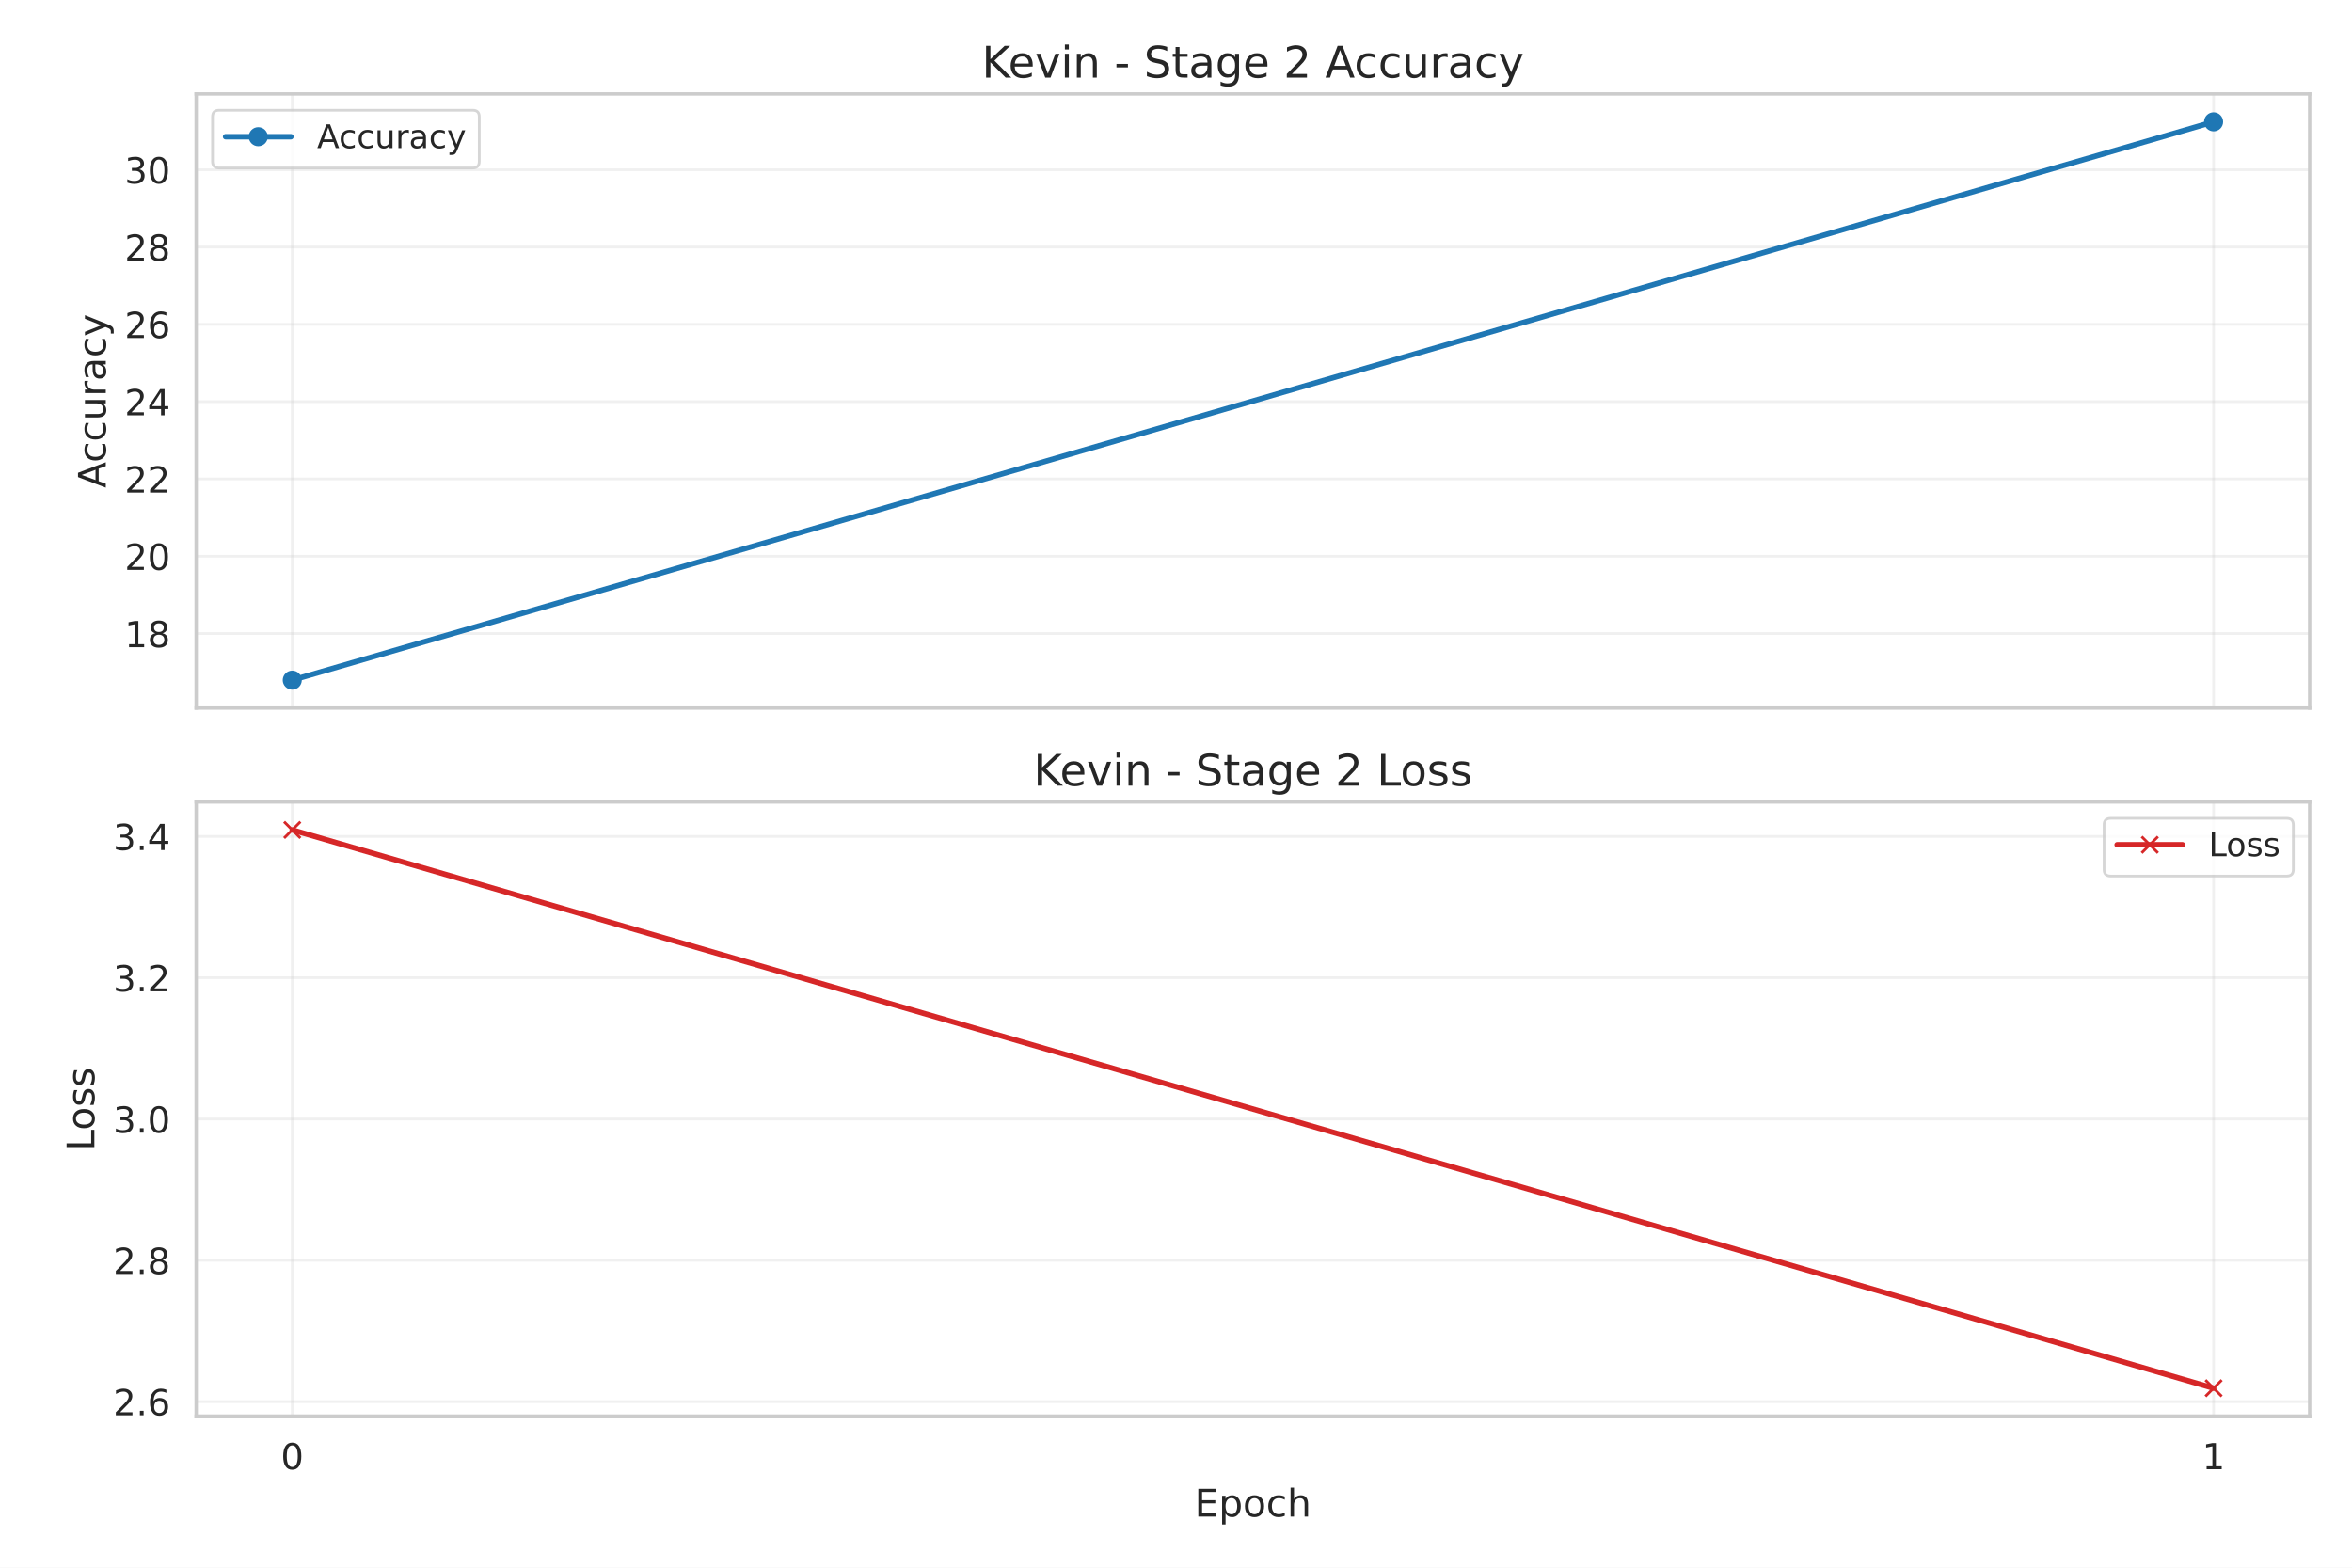
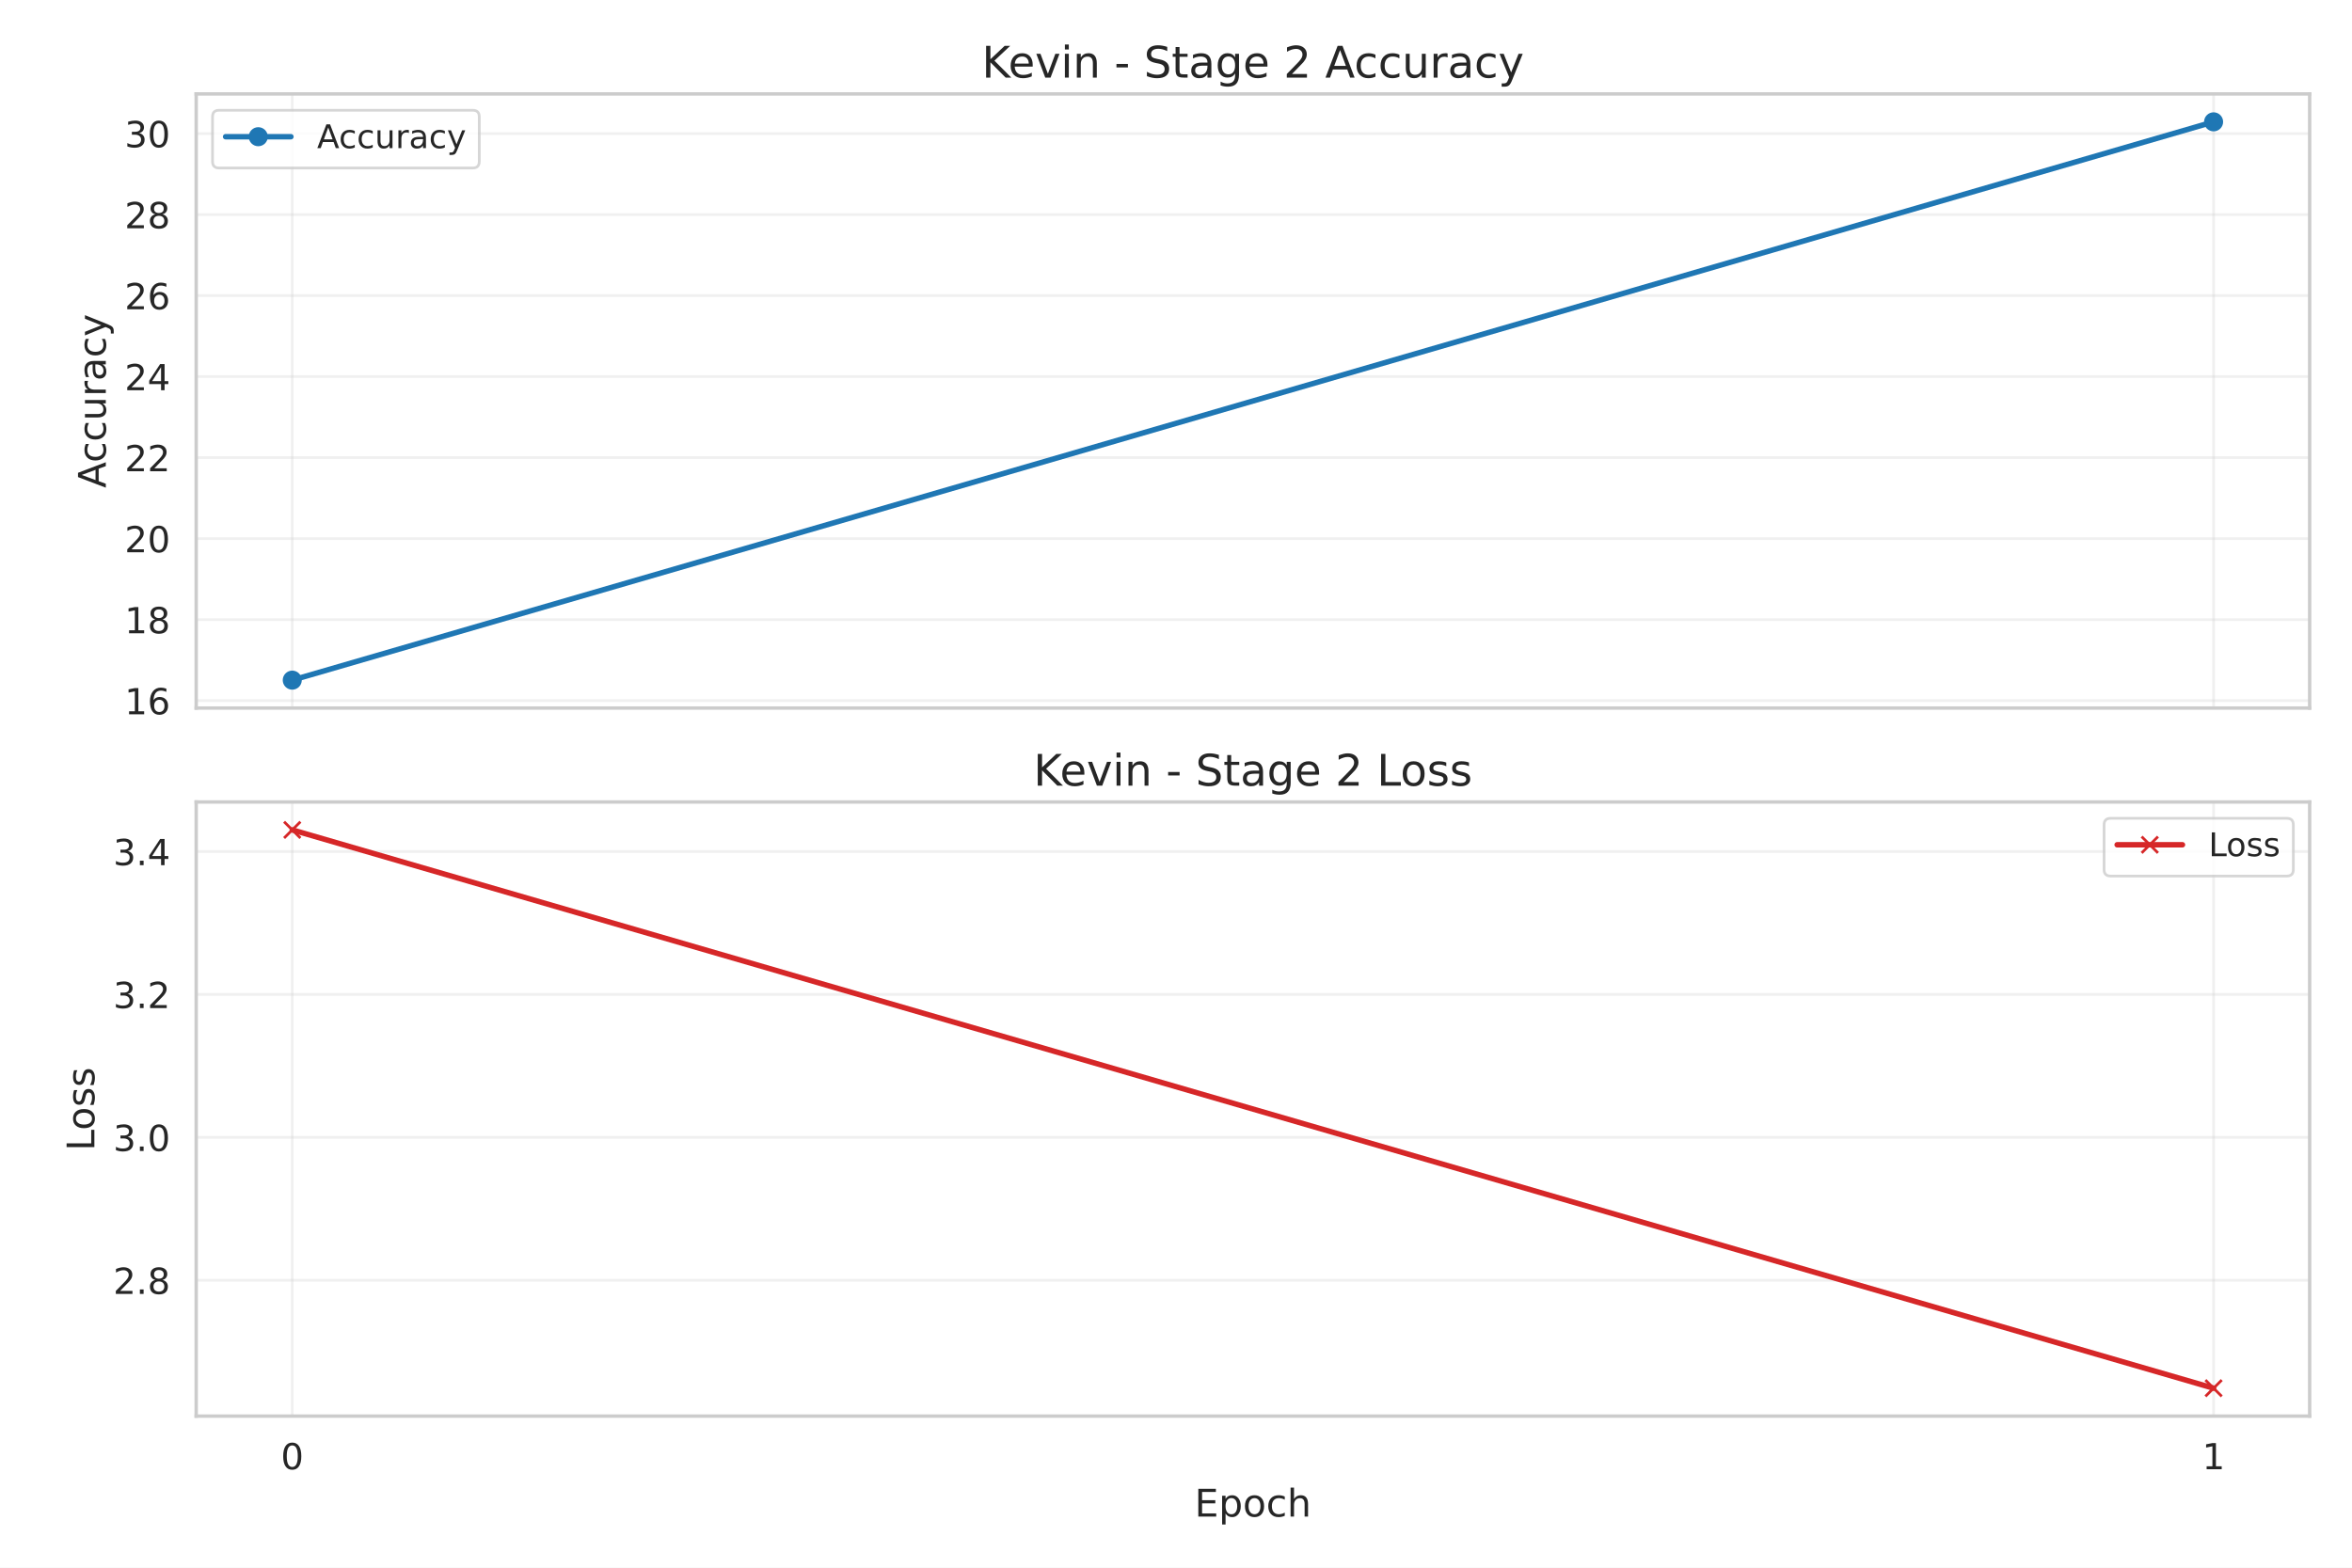
<svg xmlns="http://www.w3.org/2000/svg" xmlns:xlink="http://www.w3.org/1999/xlink" width="864pt" height="576pt" viewBox="0 0 864 576" version="1.1">
  <defs>
    <style type="text/css">*{stroke-linejoin: round; stroke-linecap: butt}</style>
  </defs>
  <g id="figure_1">
    <g id="patch_1">
      <path d="M 0 576  L 864 576  L 864 0  L 0 0  z " style="fill: #ffffff" />
    </g>
    <g id="axes_1">
      <g id="patch_2">
        <path d="M 72.072 260.154  L 848.448 260.154  L 848.448 34.512  L 72.072 34.512  z " style="fill: #ffffff" />
      </g>
      <g id="matplotlib.axis_1">
        <g id="xtick_1">
          <g id="line2d_1">
-             <path d="M 107.362 260.154  L 107.362 34.512  " clip-path="url(#p5fbf2fae1b)" style="fill: none; stroke: #cccccc; stroke-opacity: 0.3; stroke-linecap: round" />
+             <path d="M 107.362 260.154  L 107.362 34.512  " clip-path="url(#p68d5bb7e7c)" style="fill: none; stroke: #cccccc; stroke-opacity: 0.3; stroke-linecap: round" />
          </g>
        </g>
        <g id="xtick_2">
          <g id="line2d_2">
-             <path d="M 813.158 260.154  L 813.158 34.512  " clip-path="url(#p5fbf2fae1b)" style="fill: none; stroke: #cccccc; stroke-opacity: 0.3; stroke-linecap: round" />
+             <path d="M 813.158 260.154  L 813.158 34.512  " clip-path="url(#p68d5bb7e7c)" style="fill: none; stroke: #cccccc; stroke-opacity: 0.3; stroke-linecap: round" />
          </g>
        </g>
      </g>
      <g id="matplotlib.axis_2">
        <g id="ytick_1">
          <g id="line2d_3">
-             <path d="M 72.072 232.773  L 848.448 232.773  " clip-path="url(#p5fbf2fae1b)" style="fill: none; stroke: #cccccc; stroke-opacity: 0.3; stroke-linecap: round" />
+             <path d="M 72.072 257.428  L 848.448 257.428  " clip-path="url(#p68d5bb7e7c)" style="fill: none; stroke: #cccccc; stroke-opacity: 0.3; stroke-linecap: round" />
          </g>
          <g id="text_1">
-             <g style="fill: #262626" transform="translate(45.775 237.7877) scale(0.132 -0.132)">
+             <g style="fill: #262626" transform="translate(45.775 262.4426) scale(0.132 -0.132)">
              <defs>
                <path id="DejaVuSans-31" d="M 794 531  L 1825 531  L 1825 4091  L 703 3866  L 703 4441  L 1819 4666  L 2450 4666  L 2450 531  L 3481 531  L 3481 0  L 794 0  L 794 531  z " transform="scale(0.015625)" />
+                 <path id="DejaVuSans-36" d="M 2113 2584  Q 1688 2584 1439 2293  Q 1191 2003 1191 1497  Q 1191 994 1439 701  Q 1688 409 2113 409  Q 2538 409 2786 701  Q 3034 994 3034 1497  Q 3034 2003 2786 2293  Q 2538 2584 2113 2584  z M 3366 4563  L 3366 3988  Q 3128 4100 2886 4159  Q 2644 4219 2406 4219  Q 1781 4219 1451 3797  Q 1122 3375 1075 2522  Q 1259 2794 1537 2939  Q 1816 3084 2150 3084  Q 2853 3084 3261 2657  Q 3669 2231 3669 1497  Q 3669 778 3244 343  Q 2819 -91 2113 -91  Q 1303 -91 875 529  Q 447 1150 447 2328  Q 447 3434 972 4092  Q 1497 4750 2381 4750  Q 2619 4750 2861 4703  Q 3103 4656 3366 4563  z " transform="scale(0.015625)" />
+               </defs>
+               <use xlink:href="#DejaVuSans-31" />
+               <use xlink:href="#DejaVuSans-36" transform="translate(63.62305 0)" />
+             </g>
+           </g>
+         </g>
+         <g id="ytick_2">
+           <g id="line2d_4">
+             <path d="M 72.072 227.664  L 848.448 227.664  " clip-path="url(#p68d5bb7e7c)" style="fill: none; stroke: #cccccc; stroke-opacity: 0.3; stroke-linecap: round" />
+           </g>
+           <g id="text_2">
+             <g style="fill: #262626" transform="translate(45.775 232.6793) scale(0.132 -0.132)">
+               <defs>
                <path id="DejaVuSans-38" d="M 2034 2216  Q 1584 2216 1326 1975  Q 1069 1734 1069 1313  Q 1069 891 1326 650  Q 1584 409 2034 409  Q 2484 409 2743 651  Q 3003 894 3003 1313  Q 3003 1734 2745 1975  Q 2488 2216 2034 2216  z M 1403 2484  Q 997 2584 770 2862  Q 544 3141 544 3541  Q 544 4100 942 4425  Q 1341 4750 2034 4750  Q 2731 4750 3128 4425  Q 3525 4100 3525 3541  Q 3525 3141 3298 2862  Q 3072 2584 2669 2484  Q 3125 2378 3379 2068  Q 3634 1759 3634 1313  Q 3634 634 3220 271  Q 2806 -91 2034 -91  Q 1263 -91 848 271  Q 434 634 434 1313  Q 434 1759 690 2068  Q 947 2378 1403 2484  z M 1172 3481  Q 1172 3119 1398 2916  Q 1625 2713 2034 2713  Q 2441 2713 2670 2916  Q 2900 3119 2900 3481  Q 2900 3844 2670 4047  Q 2441 4250 2034 4250  Q 1625 4250 1398 4047  Q 1172 3844 1172 3481  z " transform="scale(0.015625)" />
              </defs>
              <use xlink:href="#DejaVuSans-31" />
              <use xlink:href="#DejaVuSans-38" transform="translate(63.62305 0)" />
            </g>
          </g>
        </g>
-         <g id="ytick_2">
-           <g id="line2d_4">
-             <path d="M 72.072 204.373  L 848.448 204.373  " clip-path="url(#p5fbf2fae1b)" style="fill: none; stroke: #cccccc; stroke-opacity: 0.3; stroke-linecap: round" />
-           </g>
-           <g id="text_2">
-             <g style="fill: #262626" transform="translate(45.775 209.3882) scale(0.132 -0.132)">
+         <g id="ytick_3">
+           <g id="line2d_5">
+             <path d="M 72.072 197.901  L 848.448 197.901  " clip-path="url(#p68d5bb7e7c)" style="fill: none; stroke: #cccccc; stroke-opacity: 0.3; stroke-linecap: round" />
+           </g>
+           <g id="text_3">
+             <g style="fill: #262626" transform="translate(45.775 202.9159) scale(0.132 -0.132)">
              <defs>
                <path id="DejaVuSans-32" d="M 1228 531  L 3431 531  L 3431 0  L 469 0  L 469 531  Q 828 903 1448 1529  Q 2069 2156 2228 2338  Q 2531 2678 2651 2914  Q 2772 3150 2772 3378  Q 2772 3750 2511 3984  Q 2250 4219 1831 4219  Q 1534 4219 1204 4116  Q 875 4013 500 3803  L 500 4441  Q 881 4594 1212 4672  Q 1544 4750 1819 4750  Q 2544 4750 2975 4387  Q 3406 4025 3406 3419  Q 3406 3131 3298 2873  Q 3191 2616 2906 2266  Q 2828 2175 2409 1742  Q 1991 1309 1228 531  z " transform="scale(0.015625)" />
                <path id="DejaVuSans-30" d="M 2034 4250  Q 1547 4250 1301 3770  Q 1056 3291 1056 2328  Q 1056 1369 1301 889  Q 1547 409 2034 409  Q 2525 409 2770 889  Q 3016 1369 3016 2328  Q 3016 3291 2770 3770  Q 2525 4250 2034 4250  z M 2034 4750  Q 2819 4750 3233 4129  Q 3647 3509 3647 2328  Q 3647 1150 3233 529  Q 2819 -91 2034 -91  Q 1250 -91 836 529  Q 422 1150 422 2328  Q 422 3509 836 4129  Q 1250 4750 2034 4750  z " transform="scale(0.015625)" />
              </defs>
              <use xlink:href="#DejaVuSans-32" />
              <use xlink:href="#DejaVuSans-30" transform="translate(63.62305 0)" />
            </g>
          </g>
        </g>
-         <g id="ytick_3">
-           <g id="line2d_5">
-             <path d="M 72.072 175.974  L 848.448 175.974  " clip-path="url(#p5fbf2fae1b)" style="fill: none; stroke: #cccccc; stroke-opacity: 0.3; stroke-linecap: round" />
-           </g>
-           <g id="text_3">
-             <g style="fill: #262626" transform="translate(45.775 180.9888) scale(0.132 -0.132)">
-               <use xlink:href="#DejaVuSans-32" />
-               <use xlink:href="#DejaVuSans-32" transform="translate(63.62305 0)" />
-             </g>
-           </g>
-         </g>
        <g id="ytick_4">
          <g id="line2d_6">
-             <path d="M 72.072 147.574  L 848.448 147.574  " clip-path="url(#p5fbf2fae1b)" style="fill: none; stroke: #cccccc; stroke-opacity: 0.3; stroke-linecap: round" />
+             <path d="M 72.072 168.138  L 848.448 168.138  " clip-path="url(#p68d5bb7e7c)" style="fill: none; stroke: #cccccc; stroke-opacity: 0.3; stroke-linecap: round" />
          </g>
          <g id="text_4">
-             <g style="fill: #262626" transform="translate(45.775 152.5894) scale(0.132 -0.132)">
-               <defs>
-                 <path id="DejaVuSans-34" d="M 2419 4116  L 825 1625  L 2419 1625  L 2419 4116  z M 2253 4666  L 3047 4666  L 3047 1625  L 3713 1625  L 3713 1100  L 3047 1100  L 3047 0  L 2419 0  L 2419 1100  L 313 1100  L 313 1709  L 2253 4666  z " transform="scale(0.015625)" />
-               </defs>
-               <use xlink:href="#DejaVuSans-32" />
-               <use xlink:href="#DejaVuSans-34" transform="translate(63.62305 0)" />
+             <g style="fill: #262626" transform="translate(45.775 173.1526) scale(0.132 -0.132)">
+               <use xlink:href="#DejaVuSans-32" />
+               <use xlink:href="#DejaVuSans-32" transform="translate(63.62305 0)" />
            </g>
          </g>
        </g>
        <g id="ytick_5">
          <g id="line2d_7">
-             <path d="M 72.072 119.175  L 848.448 119.175  " clip-path="url(#p5fbf2fae1b)" style="fill: none; stroke: #cccccc; stroke-opacity: 0.3; stroke-linecap: round" />
+             <path d="M 72.072 138.374  L 848.448 138.374  " clip-path="url(#p68d5bb7e7c)" style="fill: none; stroke: #cccccc; stroke-opacity: 0.3; stroke-linecap: round" />
          </g>
          <g id="text_5">
-             <g style="fill: #262626" transform="translate(45.775 124.1899) scale(0.132 -0.132)">
-               <defs>
-                 <path id="DejaVuSans-36" d="M 2113 2584  Q 1688 2584 1439 2293  Q 1191 2003 1191 1497  Q 1191 994 1439 701  Q 1688 409 2113 409  Q 2538 409 2786 701  Q 3034 994 3034 1497  Q 3034 2003 2786 2293  Q 2538 2584 2113 2584  z M 3366 4563  L 3366 3988  Q 3128 4100 2886 4159  Q 2644 4219 2406 4219  Q 1781 4219 1451 3797  Q 1122 3375 1075 2522  Q 1259 2794 1537 2939  Q 1816 3084 2150 3084  Q 2853 3084 3261 2657  Q 3669 2231 3669 1497  Q 3669 778 3244 343  Q 2819 -91 2113 -91  Q 1303 -91 875 529  Q 447 1150 447 2328  Q 447 3434 972 4092  Q 1497 4750 2381 4750  Q 2619 4750 2861 4703  Q 3103 4656 3366 4563  z " transform="scale(0.015625)" />
-               </defs>
-               <use xlink:href="#DejaVuSans-32" />
-               <use xlink:href="#DejaVuSans-36" transform="translate(63.62305 0)" />
+             <g style="fill: #262626" transform="translate(45.775 143.3892) scale(0.132 -0.132)">
+               <defs>
+                 <path id="DejaVuSans-34" d="M 2419 4116  L 825 1625  L 2419 1625  L 2419 4116  z M 2253 4666  L 3047 4666  L 3047 1625  L 3713 1625  L 3713 1100  L 3047 1100  L 3047 0  L 2419 0  L 2419 1100  L 313 1100  L 313 1709  L 2253 4666  z " transform="scale(0.015625)" />
+               </defs>
+               <use xlink:href="#DejaVuSans-32" />
+               <use xlink:href="#DejaVuSans-34" transform="translate(63.62305 0)" />
            </g>
          </g>
        </g>
        <g id="ytick_6">
          <g id="line2d_8">
-             <path d="M 72.072 90.776  L 848.448 90.776  " clip-path="url(#p5fbf2fae1b)" style="fill: none; stroke: #cccccc; stroke-opacity: 0.3; stroke-linecap: round" />
+             <path d="M 72.072 108.611  L 848.448 108.611  " clip-path="url(#p68d5bb7e7c)" style="fill: none; stroke: #cccccc; stroke-opacity: 0.3; stroke-linecap: round" />
          </g>
          <g id="text_6">
-             <g style="fill: #262626" transform="translate(45.775 95.7905) scale(0.132 -0.132)">
-               <use xlink:href="#DejaVuSans-32" />
-               <use xlink:href="#DejaVuSans-38" transform="translate(63.62305 0)" />
+             <g style="fill: #262626" transform="translate(45.775 113.6258) scale(0.132 -0.132)">
+               <use xlink:href="#DejaVuSans-32" />
+               <use xlink:href="#DejaVuSans-36" transform="translate(63.62305 0)" />
            </g>
          </g>
        </g>
        <g id="ytick_7">
          <g id="line2d_9">
-             <path d="M 72.072 62.376  L 848.448 62.376  " clip-path="url(#p5fbf2fae1b)" style="fill: none; stroke: #cccccc; stroke-opacity: 0.3; stroke-linecap: round" />
+             <path d="M 72.072 78.848  L 848.448 78.848  " clip-path="url(#p68d5bb7e7c)" style="fill: none; stroke: #cccccc; stroke-opacity: 0.3; stroke-linecap: round" />
          </g>
          <g id="text_7">
-             <g style="fill: #262626" transform="translate(45.775 67.39107) scale(0.132 -0.132)">
+             <g style="fill: #262626" transform="translate(45.775 83.86247) scale(0.132 -0.132)">
+               <use xlink:href="#DejaVuSans-32" />
+               <use xlink:href="#DejaVuSans-38" transform="translate(63.62305 0)" />
+             </g>
+           </g>
+         </g>
+         <g id="ytick_8">
+           <g id="line2d_10">
+             <path d="M 72.072 49.084  L 848.448 49.084  " clip-path="url(#p68d5bb7e7c)" style="fill: none; stroke: #cccccc; stroke-opacity: 0.3; stroke-linecap: round" />
+           </g>
+           <g id="text_8">
+             <g style="fill: #262626" transform="translate(45.775 54.09911) scale(0.132 -0.132)">
              <defs>
                <path id="DejaVuSans-33" d="M 2597 2516  Q 3050 2419 3304 2112  Q 3559 1806 3559 1356  Q 3559 666 3084 287  Q 2609 -91 1734 -91  Q 1441 -91 1130 -33  Q 819 25 488 141  L 488 750  Q 750 597 1062 519  Q 1375 441 1716 441  Q 2309 441 2620 675  Q 2931 909 2931 1356  Q 2931 1769 2642 2001  Q 2353 2234 1838 2234  L 1294 2234  L 1294 2753  L 1863 2753  Q 2328 2753 2575 2939  Q 2822 3125 2822 3475  Q 2822 3834 2567 4026  Q 2313 4219 1838 4219  Q 1578 4219 1281 4162  Q 984 4106 628 3988  L 628 4550  Q 988 4650 1302 4700  Q 1616 4750 1894 4750  Q 2613 4750 3031 4423  Q 3450 4097 3450 3541  Q 3450 3153 3228 2886  Q 3006 2619 2597 2516  z " transform="scale(0.015625)" />
              </defs>
              <use xlink:href="#DejaVuSans-33" />
              <use xlink:href="#DejaVuSans-30" transform="translate(63.62305 0)" />
            </g>
          </g>
        </g>
-         <g id="text_8">
+         <g id="text_9">
          <g style="fill: #262626" transform="translate(38.86344 179.2924) rotate(-90) scale(0.14 -0.14)">
            <defs>
              <path id="DejaVuSans-41" d="M 2188 4044  L 1331 1722  L 3047 1722  L 2188 4044  z M 1831 4666  L 2547 4666  L 4325 0  L 3669 0  L 3244 1197  L 1141 1197  L 716 0  L 50 0  L 1831 4666  z " transform="scale(0.015625)" />
              <path id="DejaVuSans-63" d="M 3122 3366  L 3122 2828  Q 2878 2963 2633 3030  Q 2388 3097 2138 3097  Q 1578 3097 1268 2742  Q 959 2388 959 1747  Q 959 1106 1268 751  Q 1578 397 2138 397  Q 2388 397 2633 464  Q 2878 531 3122 666  L 3122 134  Q 2881 22 2623 -34  Q 2366 -91 2075 -91  Q 1284 -91 818 406  Q 353 903 353 1747  Q 353 2603 823 3093  Q 1294 3584 2113 3584  Q 2378 3584 2631 3529  Q 2884 3475 3122 3366  z " transform="scale(0.015625)" />
              <path id="DejaVuSans-75" d="M 544 1381  L 544 3500  L 1119 3500  L 1119 1403  Q 1119 906 1312 657  Q 1506 409 1894 409  Q 2359 409 2629 706  Q 2900 1003 2900 1516  L 2900 3500  L 3475 3500  L 3475 0  L 2900 0  L 2900 538  Q 2691 219 2414 64  Q 2138 -91 1772 -91  Q 1169 -91 856 284  Q 544 659 544 1381  z M 1991 3584  L 1991 3584  z " transform="scale(0.015625)" />
              <path id="DejaVuSans-72" d="M 2631 2963  Q 2534 3019 2420 3045  Q 2306 3072 2169 3072  Q 1681 3072 1420 2755  Q 1159 2438 1159 1844  L 1159 0  L 581 0  L 581 3500  L 1159 3500  L 1159 2956  Q 1341 3275 1631 3429  Q 1922 3584 2338 3584  Q 2397 3584 2469 3576  Q 2541 3569 2628 3553  L 2631 2963  z " transform="scale(0.015625)" />
              <path id="DejaVuSans-61" d="M 2194 1759  Q 1497 1759 1228 1600  Q 959 1441 959 1056  Q 959 750 1161 570  Q 1363 391 1709 391  Q 2188 391 2477 730  Q 2766 1069 2766 1631  L 2766 1759  L 2194 1759  z M 3341 1997  L 3341 0  L 2766 0  L 2766 531  Q 2569 213 2275 61  Q 1981 -91 1556 -91  Q 1019 -91 701 211  Q 384 513 384 1019  Q 384 1609 779 1909  Q 1175 2209 1959 2209  L 2766 2209  L 2766 2266  Q 2766 2663 2505 2880  Q 2244 3097 1772 3097  Q 1472 3097 1187 3025  Q 903 2953 641 2809  L 641 3341  Q 956 3463 1253 3523  Q 1550 3584 1831 3584  Q 2591 3584 2966 3190  Q 3341 2797 3341 1997  z " transform="scale(0.015625)" />
              <path id="DejaVuSans-79" d="M 2059 -325  Q 1816 -950 1584 -1140  Q 1353 -1331 966 -1331  L 506 -1331  L 506 -850  L 844 -850  Q 1081 -850 1212 -737  Q 1344 -625 1503 -206  L 1606 56  L 191 3500  L 800 3500  L 1894 763  L 2988 3500  L 3597 3500  L 2059 -325  z " transform="scale(0.015625)" />
            </defs>
            <use xlink:href="#DejaVuSans-41" />
            <use xlink:href="#DejaVuSans-63" transform="translate(66.6582 0)" />
            <use xlink:href="#DejaVuSans-63" transform="translate(121.6387 0)" />
            <use xlink:href="#DejaVuSans-75" transform="translate(176.6191 0)" />
            <use xlink:href="#DejaVuSans-72" transform="translate(239.998 0)" />
            <use xlink:href="#DejaVuSans-61" transform="translate(281.1113 0)" />
            <use xlink:href="#DejaVuSans-63" transform="translate(342.3906 0)" />
            <use xlink:href="#DejaVuSans-79" transform="translate(397.3711 0)" />
          </g>
        </g>
      </g>
-       <g id="line2d_10">
-         <path d="M 107.362 249.898  L 813.158 44.768  " clip-path="url(#p5fbf2fae1b)" style="fill: none; stroke: #1f77b4; stroke-width: 2; stroke-linecap: round" />
+       <g id="line2d_11">
+         <path d="M 107.362 249.898  L 813.158 44.768  " clip-path="url(#p68d5bb7e7c)" style="fill: none; stroke: #1f77b4; stroke-width: 2; stroke-linecap: round" />
        <defs>
-           <path id="m836c678b2e" d="M 0 3  C 0.796 3 1.559 2.684 2.121 2.121  C 2.684 1.559 3 0.796 3 0  C 3 -0.796 2.684 -1.559 2.121 -2.121  C 1.559 -2.684 0.796 -3 0 -3  C -0.796 -3 -1.559 -2.684 -2.121 -2.121  C -2.684 -1.559 -3 -0.796 -3 0  C -3 0.796 -2.684 1.559 -2.121 2.121  C -1.559 2.684 -0.796 3 0 3  z " style="stroke: #1f77b4" />
+           <path id="m17b8e00b2e" d="M 0 3  C 0.796 3 1.559 2.684 2.121 2.121  C 2.684 1.559 3 0.796 3 0  C 3 -0.796 2.684 -1.559 2.121 -2.121  C 1.559 -2.684 0.796 -3 0 -3  C -0.796 -3 -1.559 -2.684 -2.121 -2.121  C -2.684 -1.559 -3 -0.796 -3 0  C -3 0.796 -2.684 1.559 -2.121 2.121  C -1.559 2.684 -0.796 3 0 3  z " style="stroke: #1f77b4" />
        </defs>
-         <g clip-path="url(#p5fbf2fae1b)">
-           <use xlink:href="#m836c678b2e" x="107.362" y="249.898" style="fill: #1f77b4; stroke: #1f77b4" />
-           <use xlink:href="#m836c678b2e" x="813.158" y="44.768" style="fill: #1f77b4; stroke: #1f77b4" />
+         <g clip-path="url(#p68d5bb7e7c)">
+           <use xlink:href="#m17b8e00b2e" x="107.362" y="249.898" style="fill: #1f77b4; stroke: #1f77b4" />
+           <use xlink:href="#m17b8e00b2e" x="813.158" y="44.768" style="fill: #1f77b4; stroke: #1f77b4" />
        </g>
      </g>
      <g id="patch_3">
        <path d="M 72.072 260.154  L 72.072 34.512  " style="fill: none; stroke: #cccccc; stroke-width: 1.25; stroke-linejoin: miter; stroke-linecap: square" />
      </g>
      <g id="patch_4">
        <path d="M 848.448 260.154  L 848.448 34.512  " style="fill: none; stroke: #cccccc; stroke-width: 1.25; stroke-linejoin: miter; stroke-linecap: square" />
      </g>
      <g id="patch_5">
        <path d="M 72.072 260.154  L 848.448 260.154  " style="fill: none; stroke: #cccccc; stroke-width: 1.25; stroke-linejoin: miter; stroke-linecap: square" />
      </g>
      <g id="patch_6">
        <path d="M 72.072 34.512  L 848.448 34.512  " style="fill: none; stroke: #cccccc; stroke-width: 1.25; stroke-linejoin: miter; stroke-linecap: square" />
      </g>
-       <g id="text_9">
+       <g id="text_10">
        <g style="fill: #262626" transform="translate(360.6737 28.512) scale(0.16 -0.16)">
          <defs>
            <path id="DejaVuSans-4b" d="M 628 4666  L 1259 4666  L 1259 2694  L 3353 4666  L 4166 4666  L 1850 2491  L 4331 0  L 3500 0  L 1259 2247  L 1259 0  L 628 0  L 628 4666  z " transform="scale(0.015625)" />
            <path id="DejaVuSans-65" d="M 3597 1894  L 3597 1613  L 953 1613  Q 991 1019 1311 708  Q 1631 397 2203 397  Q 2534 397 2845 478  Q 3156 559 3463 722  L 3463 178  Q 3153 47 2828 -22  Q 2503 -91 2169 -91  Q 1331 -91 842 396  Q 353 884 353 1716  Q 353 2575 817 3079  Q 1281 3584 2069 3584  Q 2775 3584 3186 3129  Q 3597 2675 3597 1894  z M 3022 2063  Q 3016 2534 2758 2815  Q 2500 3097 2075 3097  Q 1594 3097 1305 2825  Q 1016 2553 972 2059  L 3022 2063  z " transform="scale(0.015625)" />
            <path id="DejaVuSans-76" d="M 191 3500  L 800 3500  L 1894 563  L 2988 3500  L 3597 3500  L 2284 0  L 1503 0  L 191 3500  z " transform="scale(0.015625)" />
            <path id="DejaVuSans-69" d="M 603 3500  L 1178 3500  L 1178 0  L 603 0  L 603 3500  z M 603 4863  L 1178 4863  L 1178 4134  L 603 4134  L 603 4863  z " transform="scale(0.015625)" />
            <path id="DejaVuSans-6e" d="M 3513 2113  L 3513 0  L 2938 0  L 2938 2094  Q 2938 2591 2744 2837  Q 2550 3084 2163 3084  Q 1697 3084 1428 2787  Q 1159 2491 1159 1978  L 1159 0  L 581 0  L 581 3500  L 1159 3500  L 1159 2956  Q 1366 3272 1645 3428  Q 1925 3584 2291 3584  Q 2894 3584 3203 3211  Q 3513 2838 3513 2113  z " transform="scale(0.015625)" />
            <path id="DejaVuSans-20" transform="scale(0.015625)" />
            <path id="DejaVuSans-2d" d="M 313 2009  L 1997 2009  L 1997 1497  L 313 1497  L 313 2009  z " transform="scale(0.015625)" />
            <path id="DejaVuSans-53" d="M 3425 4513  L 3425 3897  Q 3066 4069 2747 4153  Q 2428 4238 2131 4238  Q 1616 4238 1336 4038  Q 1056 3838 1056 3469  Q 1056 3159 1242 3001  Q 1428 2844 1947 2747  L 2328 2669  Q 3034 2534 3370 2195  Q 3706 1856 3706 1288  Q 3706 609 3251 259  Q 2797 -91 1919 -91  Q 1588 -91 1214 -16  Q 841 59 441 206  L 441 856  Q 825 641 1194 531  Q 1563 422 1919 422  Q 2459 422 2753 634  Q 3047 847 3047 1241  Q 3047 1584 2836 1778  Q 2625 1972 2144 2069  L 1759 2144  Q 1053 2284 737 2584  Q 422 2884 422 3419  Q 422 4038 858 4394  Q 1294 4750 2059 4750  Q 2388 4750 2728 4690  Q 3069 4631 3425 4513  z " transform="scale(0.015625)" />
            <path id="DejaVuSans-74" d="M 1172 4494  L 1172 3500  L 2356 3500  L 2356 3053  L 1172 3053  L 1172 1153  Q 1172 725 1289 603  Q 1406 481 1766 481  L 2356 481  L 2356 0  L 1766 0  Q 1100 0 847 248  Q 594 497 594 1153  L 594 3053  L 172 3053  L 172 3500  L 594 3500  L 594 4494  L 1172 4494  z " transform="scale(0.015625)" />
            <path id="DejaVuSans-67" d="M 2906 1791  Q 2906 2416 2648 2759  Q 2391 3103 1925 3103  Q 1463 3103 1205 2759  Q 947 2416 947 1791  Q 947 1169 1205 825  Q 1463 481 1925 481  Q 2391 481 2648 825  Q 2906 1169 2906 1791  z M 3481 434  Q 3481 -459 3084 -895  Q 2688 -1331 1869 -1331  Q 1566 -1331 1297 -1286  Q 1028 -1241 775 -1147  L 775 -588  Q 1028 -725 1275 -790  Q 1522 -856 1778 -856  Q 2344 -856 2625 -561  Q 2906 -266 2906 331  L 2906 616  Q 2728 306 2450 153  Q 2172 0 1784 0  Q 1141 0 747 490  Q 353 981 353 1791  Q 353 2603 747 3093  Q 1141 3584 1784 3584  Q 2172 3584 2450 3431  Q 2728 3278 2906 2969  L 2906 3500  L 3481 3500  L 3481 434  z " transform="scale(0.015625)" />
          </defs>
          <use xlink:href="#DejaVuSans-4b" />
          <use xlink:href="#DejaVuSans-65" transform="translate(60.57617 0)" />
          <use xlink:href="#DejaVuSans-76" transform="translate(122.0996 0)" />
          <use xlink:href="#DejaVuSans-69" transform="translate(181.2793 0)" />
          <use xlink:href="#DejaVuSans-6e" transform="translate(209.0625 0)" />
          <use xlink:href="#DejaVuSans-20" transform="translate(272.4414 0)" />
          <use xlink:href="#DejaVuSans-2d" transform="translate(304.2285 0)" />
          <use xlink:href="#DejaVuSans-20" transform="translate(340.3125 0)" />
          <use xlink:href="#DejaVuSans-53" transform="translate(372.0996 0)" />
          <use xlink:href="#DejaVuSans-74" transform="translate(435.5762 0)" />
          <use xlink:href="#DejaVuSans-61" transform="translate(474.7852 0)" />
          <use xlink:href="#DejaVuSans-67" transform="translate(536.0645 0)" />
          <use xlink:href="#DejaVuSans-65" transform="translate(599.541 0)" />
          <use xlink:href="#DejaVuSans-20" transform="translate(661.0645 0)" />
          <use xlink:href="#DejaVuSans-32" transform="translate(692.8516 0)" />
          <use xlink:href="#DejaVuSans-20" transform="translate(756.4746 0)" />
          <use xlink:href="#DejaVuSans-41" transform="translate(788.2617 0)" />
          <use xlink:href="#DejaVuSans-63" transform="translate(854.9199 0)" />
          <use xlink:href="#DejaVuSans-63" transform="translate(909.9004 0)" />
          <use xlink:href="#DejaVuSans-75" transform="translate(964.8809 0)" />
          <use xlink:href="#DejaVuSans-72" transform="translate(1028.26 0)" />
          <use xlink:href="#DejaVuSans-61" transform="translate(1069.373 0)" />
          <use xlink:href="#DejaVuSans-63" transform="translate(1130.652 0)" />
          <use xlink:href="#DejaVuSans-79" transform="translate(1185.633 0)" />
        </g>
      </g>
      <g id="legend_1">
        <g id="patch_7">
          <path d="M 80.472 61.726  L 173.66 61.726  Q 176.06 61.726 176.06 59.326  L 176.06 42.912  Q 176.06 40.512 173.66 40.512  L 80.472 40.512  Q 78.072 40.512 78.072 42.912  L 78.072 59.326  Q 78.072 61.726 80.472 61.726  z " style="fill: #ffffff; opacity: 0.8; stroke: #cccccc; stroke-linejoin: miter" />
        </g>
-         <g id="line2d_11">
+         <g id="line2d_12">
          <path d="M 82.872 50.23  L 94.872 50.23  L 106.872 50.23  " style="fill: none; stroke: #1f77b4; stroke-width: 2; stroke-linecap: round" />
          <g>
-             <use xlink:href="#m836c678b2e" x="94.872" y="50.23" style="fill: #1f77b4; stroke: #1f77b4" />
-           </g>
-         </g>
-         <g id="text_10">
+             <use xlink:href="#m17b8e00b2e" x="94.872" y="50.23" style="fill: #1f77b4; stroke: #1f77b4" />
+           </g>
+         </g>
+         <g id="text_11">
          <g style="fill: #262626" transform="translate(116.472 54.43012) scale(0.12 -0.12)">
            <use xlink:href="#DejaVuSans-41" />
            <use xlink:href="#DejaVuSans-63" transform="translate(66.6582 0)" />
            <use xlink:href="#DejaVuSans-63" transform="translate(121.6387 0)" />
            <use xlink:href="#DejaVuSans-75" transform="translate(176.6191 0)" />
            <use xlink:href="#DejaVuSans-72" transform="translate(239.998 0)" />
            <use xlink:href="#DejaVuSans-61" transform="translate(281.1113 0)" />
            <use xlink:href="#DejaVuSans-63" transform="translate(342.3906 0)" />
            <use xlink:href="#DejaVuSans-79" transform="translate(397.3711 0)" />
          </g>
        </g>
      </g>
    </g>
    <g id="axes_2">
      <g id="patch_8">
        <path d="M 72.072 520.308  L 848.448 520.308  L 848.448 294.666  L 72.072 294.666  z " style="fill: #ffffff" />
      </g>
      <g id="matplotlib.axis_3">
        <g id="xtick_3">
-           <g id="line2d_12">
-             <path d="M 107.362 520.308  L 107.362 294.666  " clip-path="url(#p3f022535ae)" style="fill: none; stroke: #cccccc; stroke-opacity: 0.3; stroke-linecap: round" />
-           </g>
-           <g id="text_11">
+           <g id="line2d_13">
+             <path d="M 107.362 520.308  L 107.362 294.666  " clip-path="url(#pa8efee2d09)" style="fill: none; stroke: #cccccc; stroke-opacity: 0.3; stroke-linecap: round" />
+           </g>
+           <g id="text_12">
            <g style="fill: #262626" transform="translate(103.1626 539.8379) scale(0.132 -0.132)">
              <use xlink:href="#DejaVuSans-30" />
            </g>
          </g>
        </g>
        <g id="xtick_4">
-           <g id="line2d_13">
-             <path d="M 813.158 520.308  L 813.158 294.666  " clip-path="url(#p3f022535ae)" style="fill: none; stroke: #cccccc; stroke-opacity: 0.3; stroke-linecap: round" />
-           </g>
-           <g id="text_12">
+           <g id="line2d_14">
+             <path d="M 813.158 520.308  L 813.158 294.666  " clip-path="url(#pa8efee2d09)" style="fill: none; stroke: #cccccc; stroke-opacity: 0.3; stroke-linecap: round" />
+           </g>
+           <g id="text_13">
            <g style="fill: #262626" transform="translate(808.9589 539.8379) scale(0.132 -0.132)">
              <use xlink:href="#DejaVuSans-31" />
            </g>
          </g>
        </g>
-         <g id="text_13">
+         <g id="text_14">
          <g style="fill: #262626" transform="translate(438.8247 557.2209) scale(0.14 -0.14)">
            <defs>
              <path id="DejaVuSans-45" d="M 628 4666  L 3578 4666  L 3578 4134  L 1259 4134  L 1259 2753  L 3481 2753  L 3481 2222  L 1259 2222  L 1259 531  L 3634 531  L 3634 0  L 628 0  L 628 4666  z " transform="scale(0.015625)" />
              <path id="DejaVuSans-70" d="M 1159 525  L 1159 -1331  L 581 -1331  L 581 3500  L 1159 3500  L 1159 2969  Q 1341 3281 1617 3432  Q 1894 3584 2278 3584  Q 2916 3584 3314 3078  Q 3713 2572 3713 1747  Q 3713 922 3314 415  Q 2916 -91 2278 -91  Q 1894 -91 1617 61  Q 1341 213 1159 525  z M 3116 1747  Q 3116 2381 2855 2742  Q 2594 3103 2138 3103  Q 1681 3103 1420 2742  Q 1159 2381 1159 1747  Q 1159 1113 1420 752  Q 1681 391 2138 391  Q 2594 391 2855 752  Q 3116 1113 3116 1747  z " transform="scale(0.015625)" />
              <path id="DejaVuSans-6f" d="M 1959 3097  Q 1497 3097 1228 2736  Q 959 2375 959 1747  Q 959 1119 1226 758  Q 1494 397 1959 397  Q 2419 397 2687 759  Q 2956 1122 2956 1747  Q 2956 2369 2687 2733  Q 2419 3097 1959 3097  z M 1959 3584  Q 2709 3584 3137 3096  Q 3566 2609 3566 1747  Q 3566 888 3137 398  Q 2709 -91 1959 -91  Q 1206 -91 779 398  Q 353 888 353 1747  Q 353 2609 779 3096  Q 1206 3584 1959 3584  z " transform="scale(0.015625)" />
              <path id="DejaVuSans-68" d="M 3513 2113  L 3513 0  L 2938 0  L 2938 2094  Q 2938 2591 2744 2837  Q 2550 3084 2163 3084  Q 1697 3084 1428 2787  Q 1159 2491 1159 1978  L 1159 0  L 581 0  L 581 4863  L 1159 4863  L 1159 2956  Q 1366 3272 1645 3428  Q 1925 3584 2291 3584  Q 2894 3584 3203 3211  Q 3513 2838 3513 2113  z " transform="scale(0.015625)" />
            </defs>
            <use xlink:href="#DejaVuSans-45" />
            <use xlink:href="#DejaVuSans-70" transform="translate(63.18359 0)" />
            <use xlink:href="#DejaVuSans-6f" transform="translate(126.6602 0)" />
            <use xlink:href="#DejaVuSans-63" transform="translate(187.8418 0)" />
            <use xlink:href="#DejaVuSans-68" transform="translate(242.8223 0)" />
          </g>
        </g>
      </g>
      <g id="matplotlib.axis_4">
-         <g id="ytick_8">
-           <g id="line2d_14">
-             <path d="M 72.072 514.987  L 848.448 514.987  " clip-path="url(#p3f022535ae)" style="fill: none; stroke: #cccccc; stroke-opacity: 0.3; stroke-linecap: round" />
-           </g>
-           <g id="text_14">
-             <g style="fill: #262626" transform="translate(41.57988 520.0022) scale(0.132 -0.132)">
-               <defs>
-                 <path id="DejaVuSans-2e" d="M 684 794  L 1344 794  L 1344 0  L 684 0  L 684 794  z " transform="scale(0.015625)" />
-               </defs>
-               <use xlink:href="#DejaVuSans-32" />
-               <use xlink:href="#DejaVuSans-2e" transform="translate(63.62305 0)" />
-               <use xlink:href="#DejaVuSans-36" transform="translate(95.41016 0)" />
-             </g>
-           </g>
-         </g>
        <g id="ytick_9">
          <g id="line2d_15">
-             <path d="M 72.072 463.068  L 848.448 463.068  " clip-path="url(#p3f022535ae)" style="fill: none; stroke: #cccccc; stroke-opacity: 0.3; stroke-linecap: round" />
+             <path d="M 72.072 470.389  L 848.448 470.389  " clip-path="url(#pa8efee2d09)" style="fill: none; stroke: #cccccc; stroke-opacity: 0.3; stroke-linecap: round" />
          </g>
          <g id="text_15">
-             <g style="fill: #262626" transform="translate(41.57988 468.0827) scale(0.132 -0.132)">
+             <g style="fill: #262626" transform="translate(41.57988 475.4039) scale(0.132 -0.132)">
+               <defs>
+                 <path id="DejaVuSans-2e" d="M 684 794  L 1344 794  L 1344 0  L 684 0  L 684 794  z " transform="scale(0.015625)" />
+               </defs>
              <use xlink:href="#DejaVuSans-32" />
              <use xlink:href="#DejaVuSans-2e" transform="translate(63.62305 0)" />
              <use xlink:href="#DejaVuSans-38" transform="translate(95.41016 0)" />
            </g>
          </g>
        </g>
        <g id="ytick_10">
          <g id="line2d_16">
-             <path d="M 72.072 411.148  L 848.448 411.148  " clip-path="url(#p3f022535ae)" style="fill: none; stroke: #cccccc; stroke-opacity: 0.3; stroke-linecap: round" />
+             <path d="M 72.072 417.88  L 848.448 417.88  " clip-path="url(#pa8efee2d09)" style="fill: none; stroke: #cccccc; stroke-opacity: 0.3; stroke-linecap: round" />
          </g>
          <g id="text_16">
-             <g style="fill: #262626" transform="translate(41.57988 416.1631) scale(0.132 -0.132)">
+             <g style="fill: #262626" transform="translate(41.57988 422.8952) scale(0.132 -0.132)">
              <use xlink:href="#DejaVuSans-33" />
              <use xlink:href="#DejaVuSans-2e" transform="translate(63.62305 0)" />
              <use xlink:href="#DejaVuSans-30" transform="translate(95.41016 0)" />
            </g>
          </g>
        </g>
        <g id="ytick_11">
          <g id="line2d_17">
-             <path d="M 72.072 359.229  L 848.448 359.229  " clip-path="url(#p3f022535ae)" style="fill: none; stroke: #cccccc; stroke-opacity: 0.3; stroke-linecap: round" />
+             <path d="M 72.072 365.372  L 848.448 365.372  " clip-path="url(#pa8efee2d09)" style="fill: none; stroke: #cccccc; stroke-opacity: 0.3; stroke-linecap: round" />
          </g>
          <g id="text_17">
-             <g style="fill: #262626" transform="translate(41.57988 364.2435) scale(0.132 -0.132)">
+             <g style="fill: #262626" transform="translate(41.57988 370.3865) scale(0.132 -0.132)">
              <use xlink:href="#DejaVuSans-33" />
              <use xlink:href="#DejaVuSans-2e" transform="translate(63.62305 0)" />
              <use xlink:href="#DejaVuSans-32" transform="translate(95.41016 0)" />
            </g>
          </g>
        </g>
        <g id="ytick_12">
          <g id="line2d_18">
-             <path d="M 72.072 307.309  L 848.448 307.309  " clip-path="url(#p3f022535ae)" style="fill: none; stroke: #cccccc; stroke-opacity: 0.3; stroke-linecap: round" />
+             <path d="M 72.072 312.863  L 848.448 312.863  " clip-path="url(#pa8efee2d09)" style="fill: none; stroke: #cccccc; stroke-opacity: 0.3; stroke-linecap: round" />
          </g>
          <g id="text_18">
-             <g style="fill: #262626" transform="translate(41.57988 312.324) scale(0.132 -0.132)">
+             <g style="fill: #262626" transform="translate(41.57988 317.8778) scale(0.132 -0.132)">
              <use xlink:href="#DejaVuSans-33" />
              <use xlink:href="#DejaVuSans-2e" transform="translate(63.62305 0)" />
              <use xlink:href="#DejaVuSans-34" transform="translate(95.41016 0)" />
            </g>
          </g>
        </g>
        <g id="text_19">
          <g style="fill: #262626" transform="translate(34.66831 422.8411) rotate(-90) scale(0.14 -0.14)">
            <defs>
              <path id="DejaVuSans-4c" d="M 628 4666  L 1259 4666  L 1259 531  L 3531 531  L 3531 0  L 628 0  L 628 4666  z " transform="scale(0.015625)" />
              <path id="DejaVuSans-73" d="M 2834 3397  L 2834 2853  Q 2591 2978 2328 3040  Q 2066 3103 1784 3103  Q 1356 3103 1142 2972  Q 928 2841 928 2578  Q 928 2378 1081 2264  Q 1234 2150 1697 2047  L 1894 2003  Q 2506 1872 2764 1633  Q 3022 1394 3022 966  Q 3022 478 2636 193  Q 2250 -91 1575 -91  Q 1294 -91 989 -36  Q 684 19 347 128  L 347 722  Q 666 556 975 473  Q 1284 391 1588 391  Q 1994 391 2212 530  Q 2431 669 2431 922  Q 2431 1156 2273 1281  Q 2116 1406 1581 1522  L 1381 1569  Q 847 1681 609 1914  Q 372 2147 372 2553  Q 372 3047 722 3315  Q 1072 3584 1716 3584  Q 2034 3584 2315 3537  Q 2597 3491 2834 3397  z " transform="scale(0.015625)" />
            </defs>
            <use xlink:href="#DejaVuSans-4c" />
            <use xlink:href="#DejaVuSans-6f" transform="translate(53.96289 0)" />
            <use xlink:href="#DejaVuSans-73" transform="translate(115.1445 0)" />
            <use xlink:href="#DejaVuSans-73" transform="translate(167.2441 0)" />
          </g>
        </g>
      </g>
      <g id="line2d_19">
-         <path d="M 107.362 304.922  L 813.158 510.052  " clip-path="url(#p3f022535ae)" style="fill: none; stroke: #d62728; stroke-width: 2; stroke-linecap: round" />
+         <path d="M 107.362 304.922  L 813.158 510.052  " clip-path="url(#pa8efee2d09)" style="fill: none; stroke: #d62728; stroke-width: 2; stroke-linecap: round" />
        <defs>
-           <path id="mef02fd1a55" d="M -3 3  L 3 -3  M -3 -3  L 3 3  " style="stroke: #d62728" />
+           <path id="m6e5ebac1b7" d="M -3 3  L 3 -3  M -3 -3  L 3 3  " style="stroke: #d62728" />
        </defs>
-         <g clip-path="url(#p3f022535ae)">
-           <use xlink:href="#mef02fd1a55" x="107.362" y="304.922" style="fill: #d62728; stroke: #d62728" />
-           <use xlink:href="#mef02fd1a55" x="813.158" y="510.052" style="fill: #d62728; stroke: #d62728" />
+         <g clip-path="url(#pa8efee2d09)">
+           <use xlink:href="#m6e5ebac1b7" x="107.362" y="304.922" style="fill: #d62728; stroke: #d62728" />
+           <use xlink:href="#m6e5ebac1b7" x="813.158" y="510.052" style="fill: #d62728; stroke: #d62728" />
        </g>
      </g>
      <g id="patch_9">
        <path d="M 72.072 520.308  L 72.072 294.666  " style="fill: none; stroke: #cccccc; stroke-width: 1.25; stroke-linejoin: miter; stroke-linecap: square" />
      </g>
      <g id="patch_10">
        <path d="M 848.448 520.308  L 848.448 294.666  " style="fill: none; stroke: #cccccc; stroke-width: 1.25; stroke-linejoin: miter; stroke-linecap: square" />
      </g>
      <g id="patch_11">
        <path d="M 72.072 520.308  L 848.448 520.308  " style="fill: none; stroke: #cccccc; stroke-width: 1.25; stroke-linejoin: miter; stroke-linecap: square" />
      </g>
      <g id="patch_12">
        <path d="M 72.072 294.666  L 848.448 294.666  " style="fill: none; stroke: #cccccc; stroke-width: 1.25; stroke-linejoin: miter; stroke-linecap: square" />
      </g>
      <g id="text_20">
        <g style="fill: #262626" transform="translate(379.6513 288.666) scale(0.16 -0.16)">
          <use xlink:href="#DejaVuSans-4b" />
          <use xlink:href="#DejaVuSans-65" transform="translate(60.57617 0)" />
          <use xlink:href="#DejaVuSans-76" transform="translate(122.0996 0)" />
          <use xlink:href="#DejaVuSans-69" transform="translate(181.2793 0)" />
          <use xlink:href="#DejaVuSans-6e" transform="translate(209.0625 0)" />
          <use xlink:href="#DejaVuSans-20" transform="translate(272.4414 0)" />
          <use xlink:href="#DejaVuSans-2d" transform="translate(304.2285 0)" />
          <use xlink:href="#DejaVuSans-20" transform="translate(340.3125 0)" />
          <use xlink:href="#DejaVuSans-53" transform="translate(372.0996 0)" />
          <use xlink:href="#DejaVuSans-74" transform="translate(435.5762 0)" />
          <use xlink:href="#DejaVuSans-61" transform="translate(474.7852 0)" />
          <use xlink:href="#DejaVuSans-67" transform="translate(536.0645 0)" />
          <use xlink:href="#DejaVuSans-65" transform="translate(599.541 0)" />
          <use xlink:href="#DejaVuSans-20" transform="translate(661.0645 0)" />
          <use xlink:href="#DejaVuSans-32" transform="translate(692.8516 0)" />
          <use xlink:href="#DejaVuSans-20" transform="translate(756.4746 0)" />
          <use xlink:href="#DejaVuSans-4c" transform="translate(788.2617 0)" />
          <use xlink:href="#DejaVuSans-6f" transform="translate(842.2246 0)" />
          <use xlink:href="#DejaVuSans-73" transform="translate(903.4062 0)" />
          <use xlink:href="#DejaVuSans-73" transform="translate(955.5059 0)" />
        </g>
      </g>
      <g id="legend_2">
        <g id="patch_13">
          <path d="M 775.327 321.88  L 840.048 321.88  Q 842.448 321.88 842.448 319.48  L 842.448 303.066  Q 842.448 300.666 840.048 300.666  L 775.327 300.666  Q 772.927 300.666 772.927 303.066  L 772.927 319.48  Q 772.927 321.88 775.327 321.88  z " style="fill: #ffffff; opacity: 0.8; stroke: #cccccc; stroke-linejoin: miter" />
        </g>
        <g id="line2d_20">
          <path d="M 777.727 310.384  L 789.727 310.384  L 801.727 310.384  " style="fill: none; stroke: #d62728; stroke-width: 2; stroke-linecap: round" />
          <g>
-             <use xlink:href="#mef02fd1a55" x="789.727" y="310.384" style="fill: #d62728; stroke: #d62728" />
+             <use xlink:href="#m6e5ebac1b7" x="789.727" y="310.384" style="fill: #d62728; stroke: #d62728" />
          </g>
        </g>
        <g id="text_21">
          <g style="fill: #262626" transform="translate(811.3267 314.5841) scale(0.12 -0.12)">
            <use xlink:href="#DejaVuSans-4c" />
            <use xlink:href="#DejaVuSans-6f" transform="translate(53.96289 0)" />
            <use xlink:href="#DejaVuSans-73" transform="translate(115.1445 0)" />
            <use xlink:href="#DejaVuSans-73" transform="translate(167.2441 0)" />
          </g>
        </g>
      </g>
    </g>
  </g>
  <defs>
-     <clipPath id="p5fbf2fae1b">
+     <clipPath id="p68d5bb7e7c">
      <rect x="72.072" y="34.512" width="776.376" height="225.642" />
    </clipPath>
-     <clipPath id="p3f022535ae">
+     <clipPath id="pa8efee2d09">
      <rect x="72.072" y="294.666" width="776.376" height="225.642" />
    </clipPath>
  </defs>
</svg>
